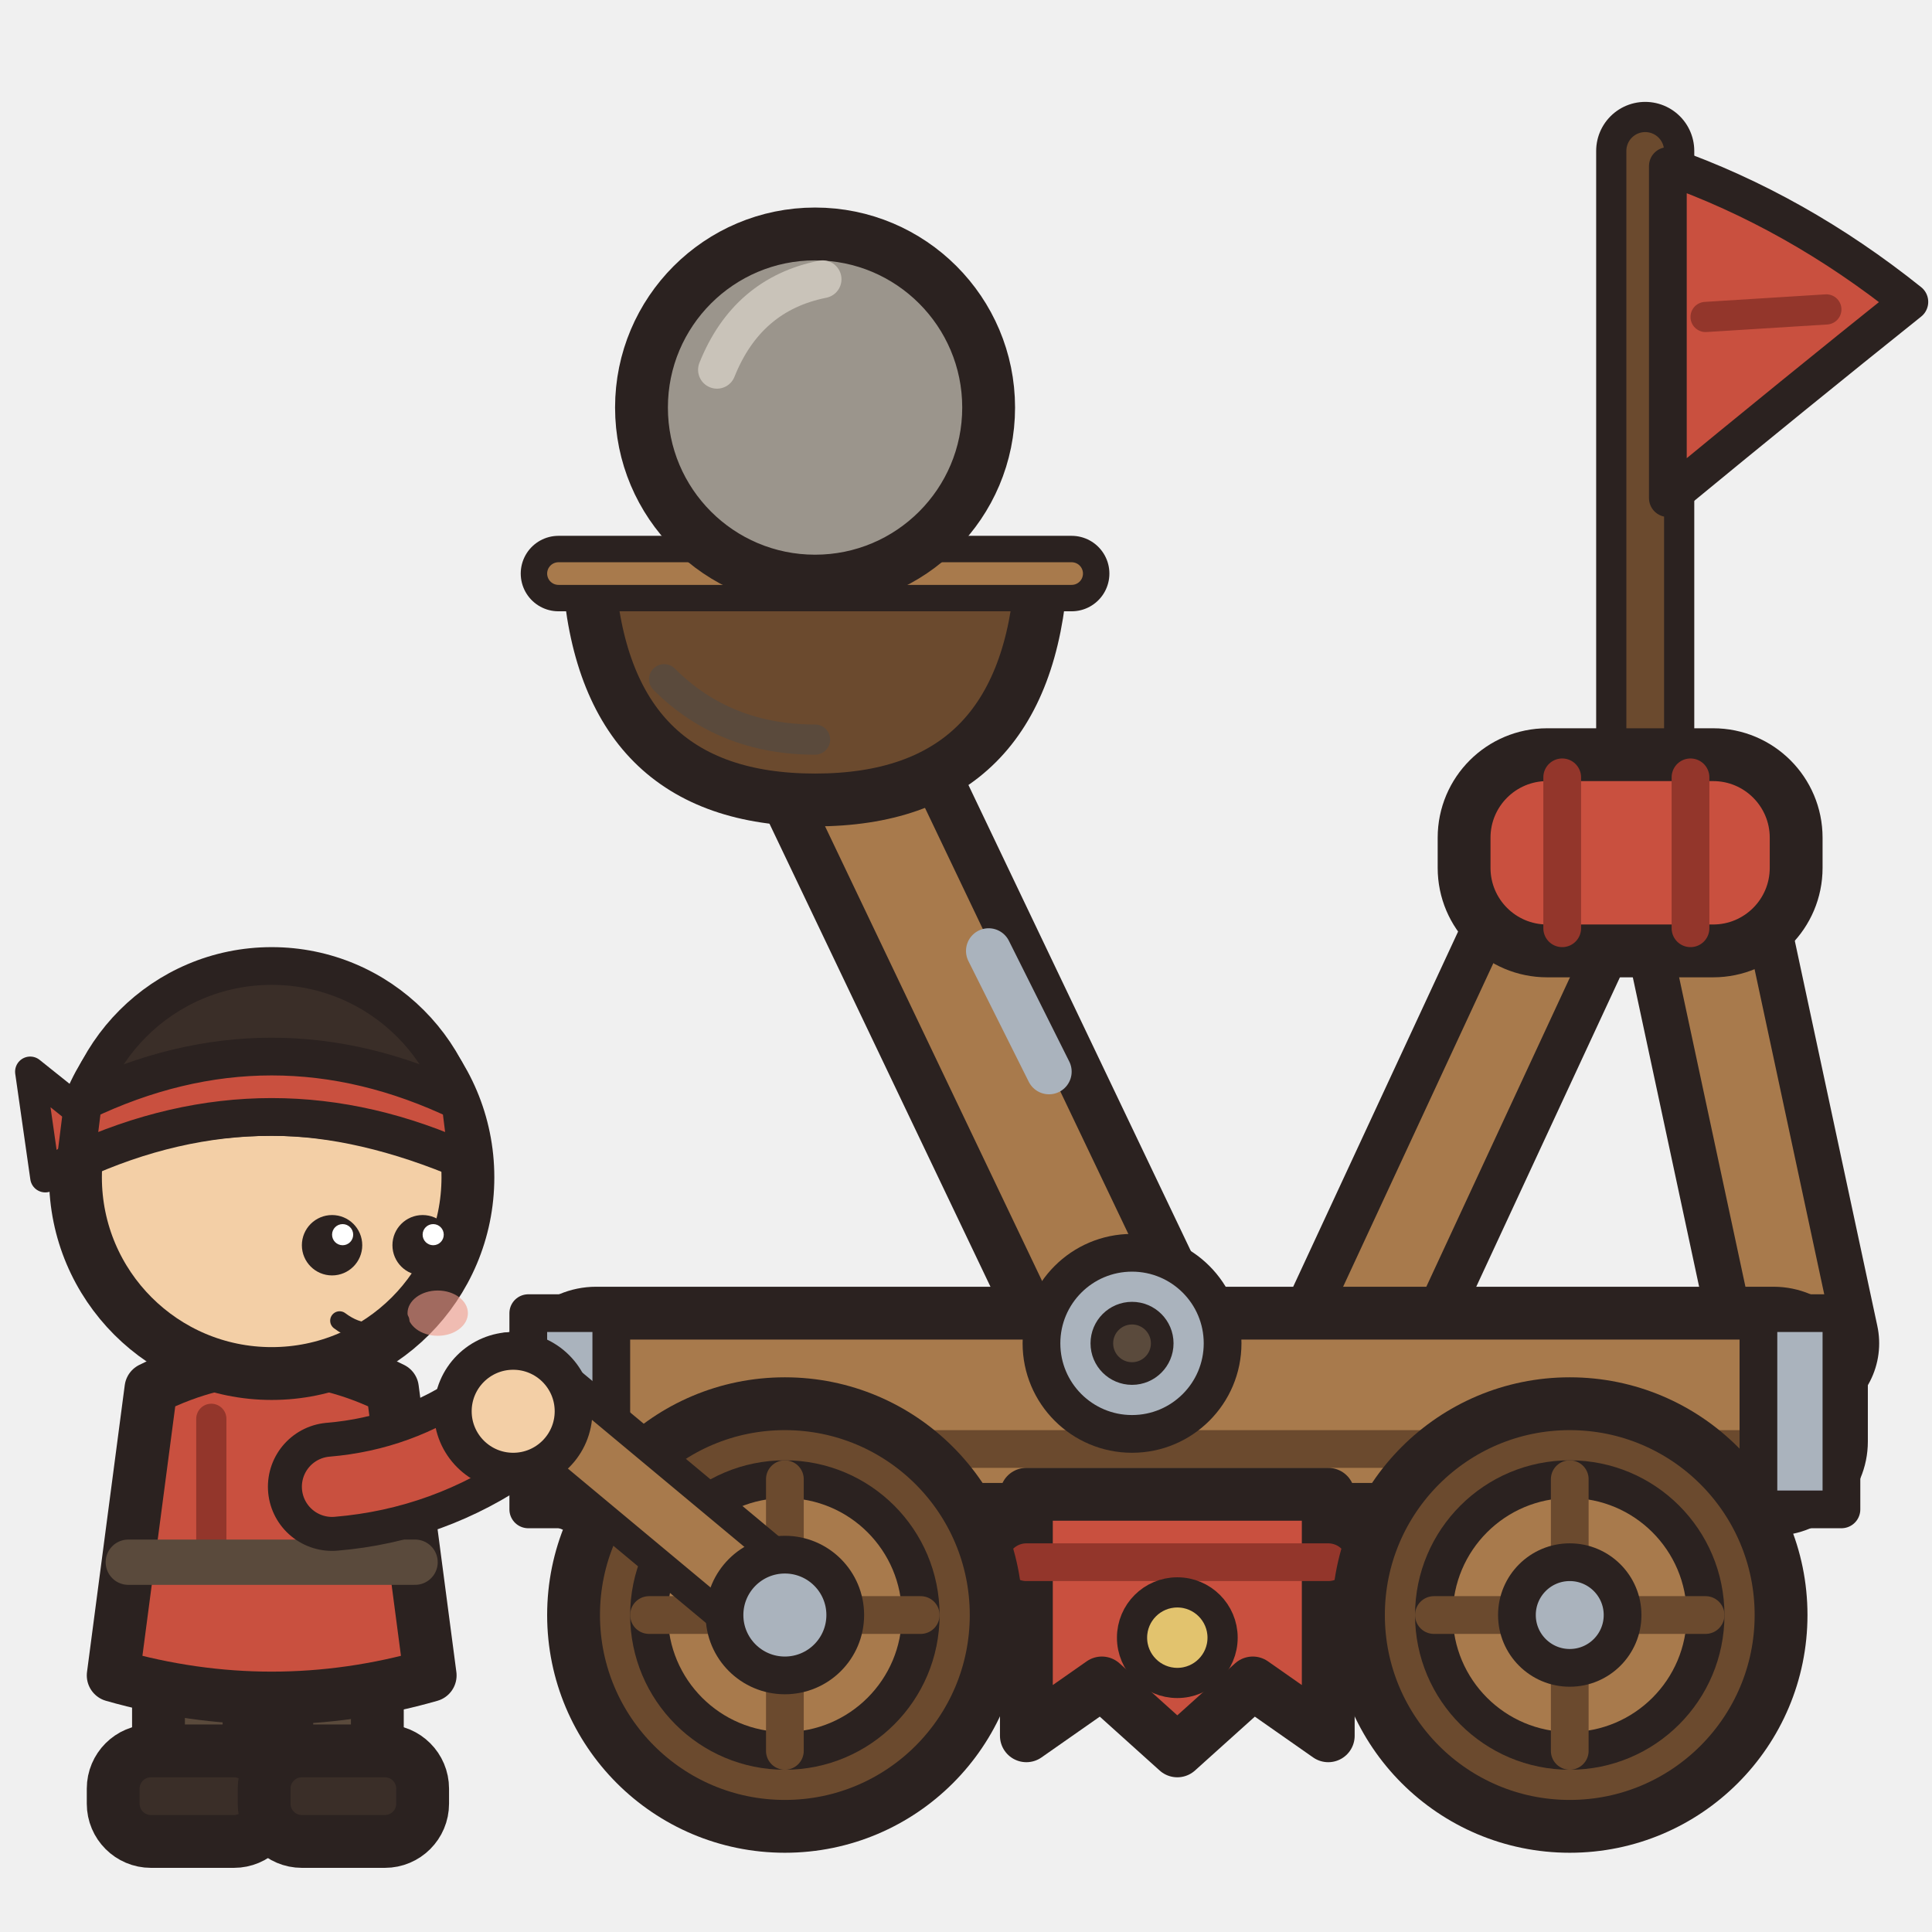
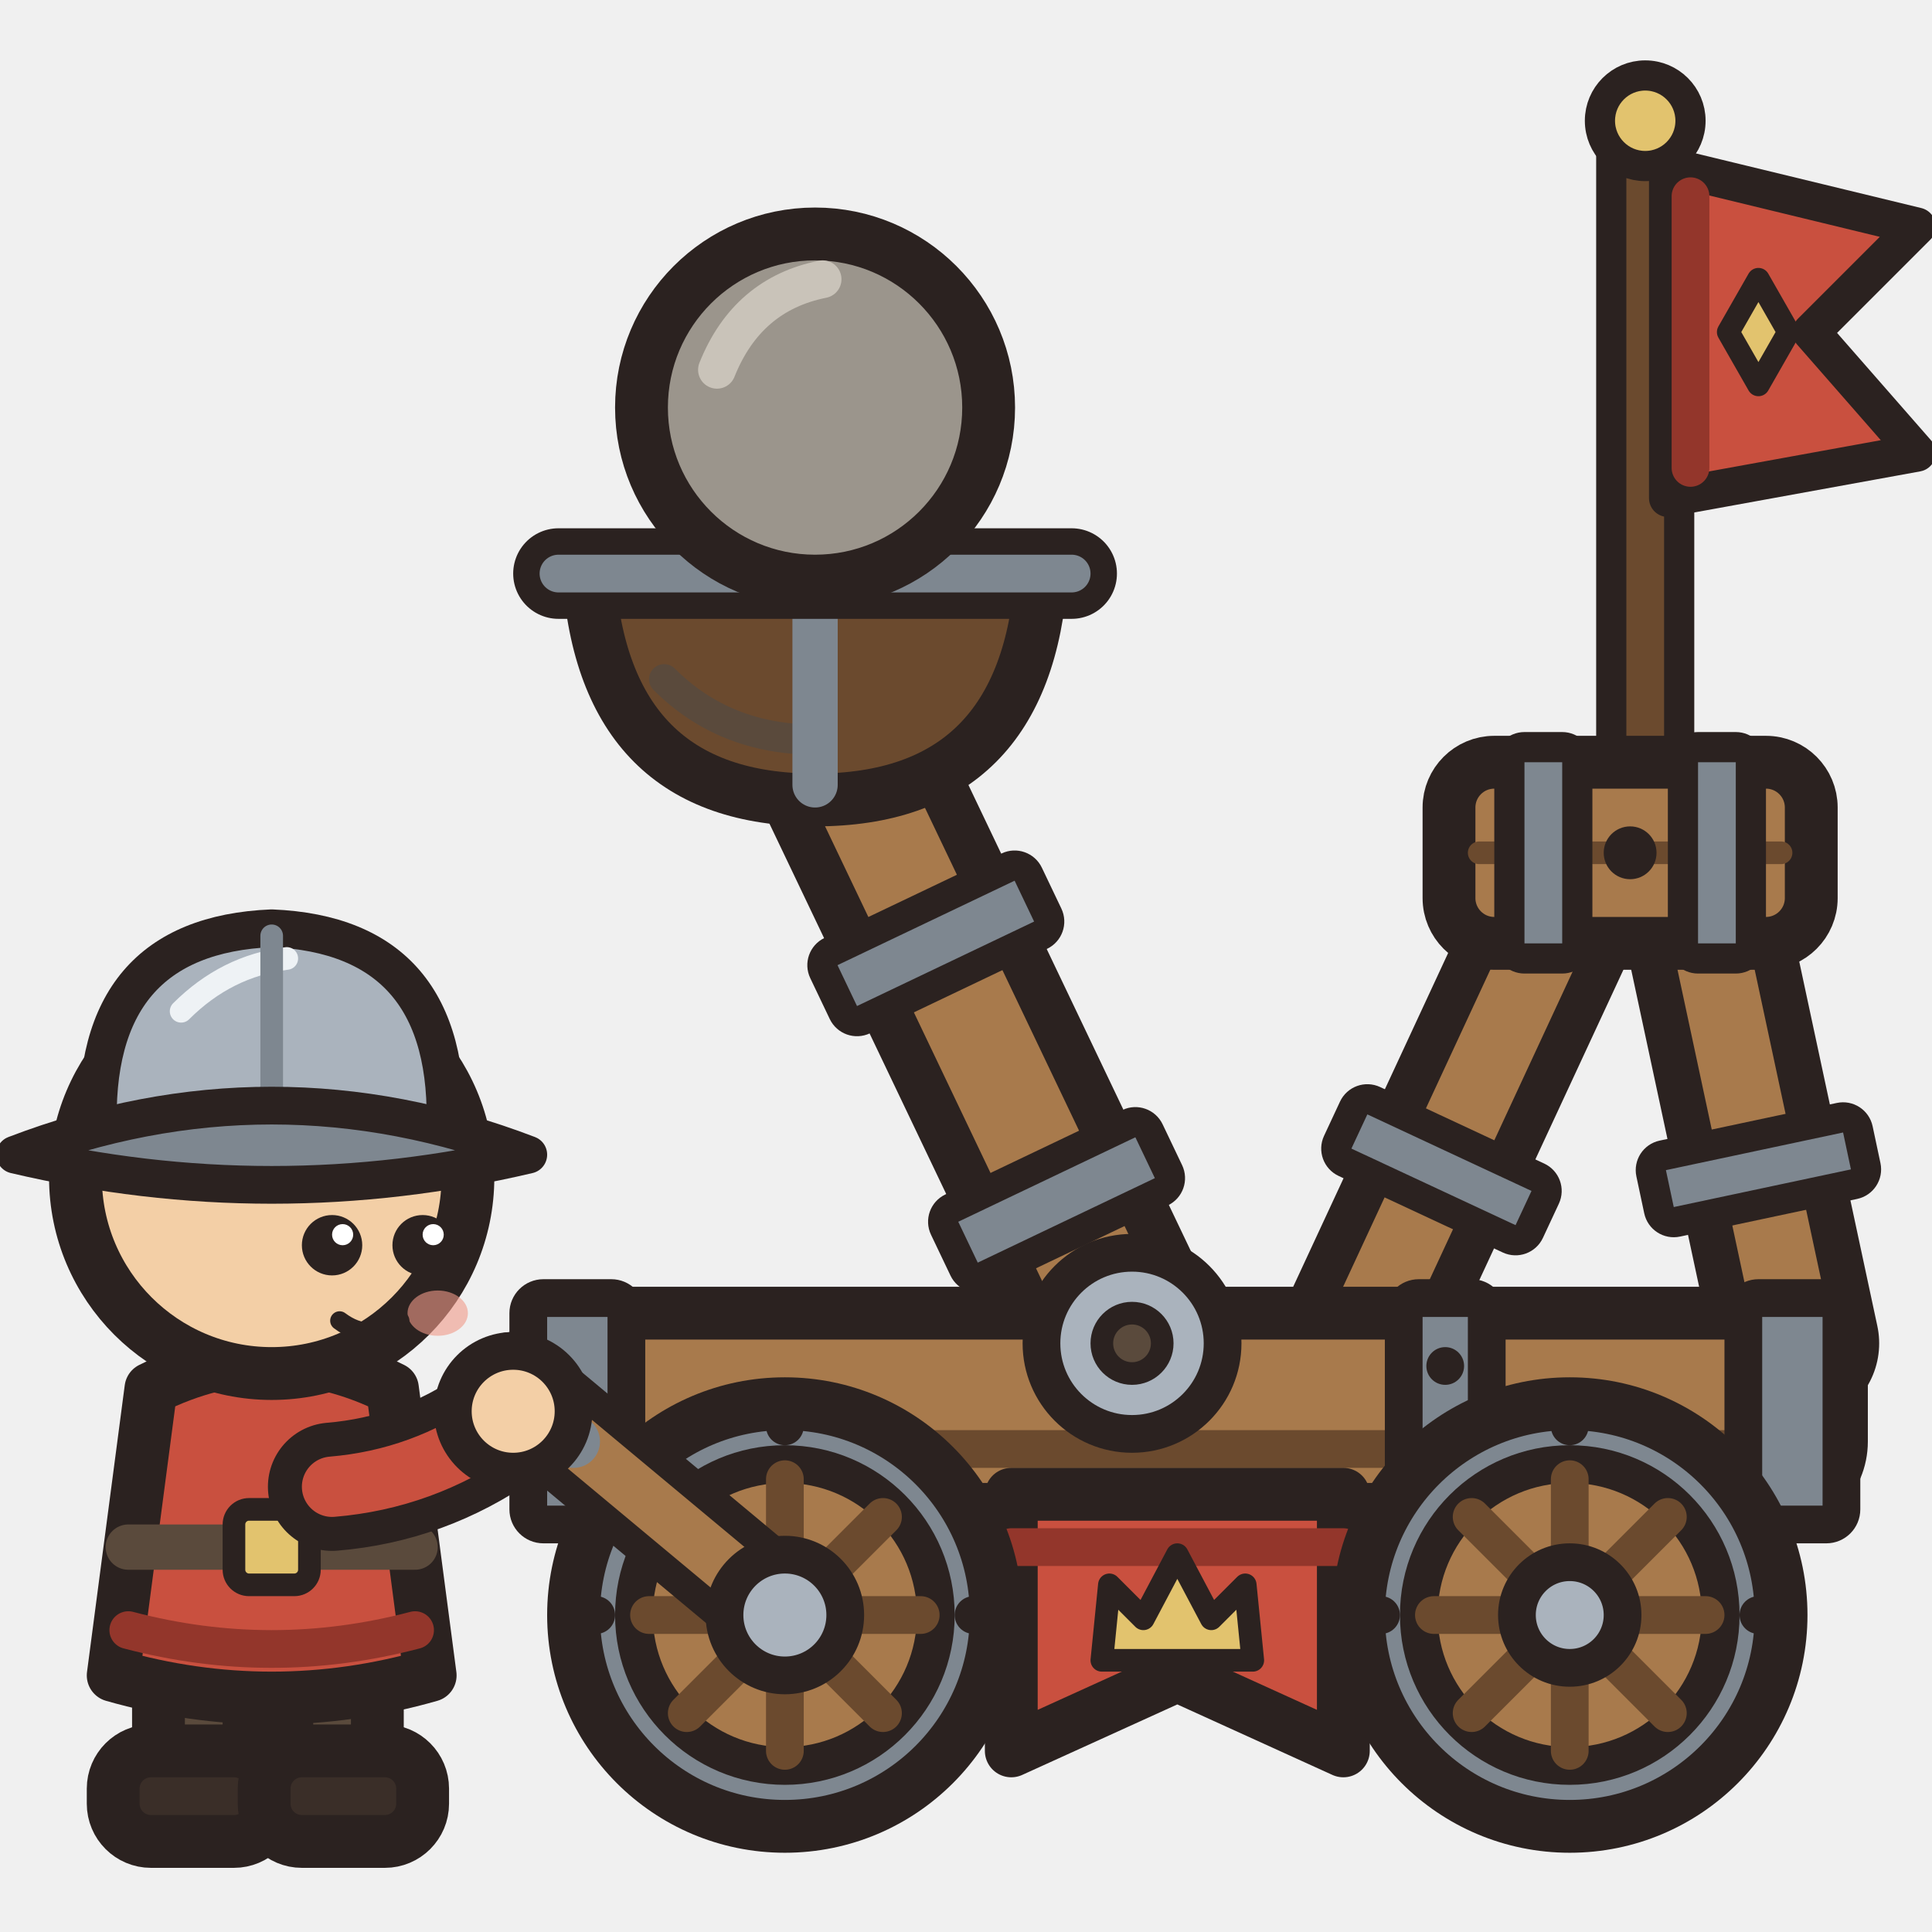
<svg xmlns="http://www.w3.org/2000/svg" viewBox="0 0 256 256" width="256" height="256">
  <g stroke="#2b2220" stroke-width="7" stroke-linejoin="round" stroke-linecap="round">
    <line x1="218" y1="104" x2="218" y2="20" stroke-width="13" />
    <line x1="218" y1="104" x2="218" y2="20" stroke="#6b4a2e" stroke-width="5" />
-     <path d="M221 22 Q238 28 253 40 Q238 52 221 66 Z" fill="#c9503f" stroke-width="5" />
-     <path d="M226 42 L242 41" stroke="#93362b" stroke-width="4" />
+     <circle cx="218" cy="16" r="6" fill="#e2c36e" stroke-width="4" />
+     <path d="M221 22 L254 30 L240 44 L254 60 L221 66 Z" fill="#c9503f" stroke-width="5" />
+     <path d="M224 26 L224 62" stroke="#93362b" stroke-width="5" />
+     <path d="M233 37 L237 44 L233 51 L229 44 Z" fill="#e2c36e" stroke-width="3" />
    <line x1="180" y1="178" x2="206" y2="122" stroke-width="22" />
    <line x1="180" y1="178" x2="206" y2="122" stroke="#a87a4c" stroke-width="10" />
    <line x1="238" y1="178" x2="226" y2="122" stroke-width="22" />
    <line x1="238" y1="178" x2="226" y2="122" stroke="#a87a4c" stroke-width="10" />
-     <rect x="194" y="100" width="44" height="26" rx="11" fill="#c9503f" />
-     <path d="M207 103 L207 123 M224 103 L224 123" stroke="#93362b" stroke-width="5" />
+     <rect x="177" y="150.5" width="28" height="9" rx="2" fill="#7e8790" stroke-width="4" transform="rotate(25 191 155)" />
+     <rect x="219" y="150.5" width="28" height="9" rx="2" fill="#7e8790" stroke-width="4" transform="rotate(-12 233 155)" />
+     <rect x="192" y="101" width="48" height="24" rx="6" fill="#a87a4c" />
+     <path d="M196 113 L236 113" stroke="#6b4a2e" stroke-width="3" />
+     <rect x="200" y="99" width="9" height="28" rx="2" fill="#7e8790" stroke-width="4" />
+     <rect x="223" y="99" width="9" height="28" rx="2" fill="#7e8790" stroke-width="4" />
+     <circle cx="216" cy="113" r="3.5" fill="#2b2220" stroke="none" />
    <line x1="154" y1="188" x2="112" y2="100" stroke-width="26" />
    <line x1="154" y1="188" x2="112" y2="100" stroke="#a87a4c" stroke-width="13" />
-     <path d="M131 126 L139 142" stroke="#aab3bd" stroke-width="6" />
+     <rect x="125" y="154" width="30" height="10" rx="2" fill="#7e8790" stroke-width="4" transform="rotate(-25.5 140 159)" />
+     <rect x="109" y="120" width="30" height="10" rx="2" fill="#7e8790" stroke-width="4" transform="rotate(-25.5 124 125)" />
    <path d="M78 76 Q80 106 108 106 Q136 106 138 76 Z" fill="#6b4a2e" />
    <path d="M88 90 Q96 98 108 98" fill="none" stroke="#5a4a3c" stroke-width="4" />
-     <path d="M74 76 L142 76" stroke-width="10" />
-     <path d="M74 76 L142 76" stroke="#a87a4c" stroke-width="3" />
+     <path d="M108 80 L108 104" stroke="#7e8790" stroke-width="6" />
+     <path d="M74 76 L142 76" stroke-width="12" />
+     <path d="M74 76 L142 76" stroke="#7e8790" stroke-width="5" />
    <circle cx="108" cy="54" r="23" fill="#9b958c" />
    <path d="M95 49 Q99 39 109 37" fill="none" stroke="#c9c3b9" stroke-width="5" />
    <rect x="70" y="174" width="174" height="26" rx="9" fill="#a87a4c" />
    <path d="M80 192 L234 192" stroke="#6b4a2e" stroke-width="5" />
-     <rect x="70" y="174" width="11" height="26" fill="#aab3bd" stroke-width="5" />
-     <rect x="233" y="174" width="11" height="26" fill="#aab3bd" stroke-width="5" />
+     <rect x="70" y="172" width="13" height="30" rx="2" fill="#7e8790" stroke-width="5" />
+     <rect x="231" y="172" width="13" height="30" rx="2" fill="#7e8790" stroke-width="5" />
+     <rect x="186" y="172" width="11" height="30" rx="2" fill="#7e8790" stroke-width="5" />
+     <circle cx="191.5" cy="181" r="2.5" fill="#2b2220" stroke="none" />
+     <circle cx="191.5" cy="193" r="2.5" fill="#2b2220" stroke="none" />
    <circle cx="150" cy="178" r="12" fill="#aab3bd" stroke-width="5" />
    <circle cx="150" cy="178" r="4" fill="#5a4a3c" stroke-width="3" />
-     <path d="M136 198 L176 198 L176 230 L166 223 L156 232 L146 223 L136 230 Z" fill="#c9503f" />
-     <path d="M136 207 L176 207" stroke="#93362b" stroke-width="5" />
-     <circle cx="156" cy="217" r="6" fill="#e2c36e" stroke-width="4" />
-     <circle cx="104" cy="214" r="28" fill="#6b4a2e" />
-     <circle cx="104" cy="214" r="18" fill="#a87a4c" stroke-width="5" />
-     <path d="M86 214 L122 214 M104 196 L104 232" stroke="#6b4a2e" stroke-width="5" />
-     <circle cx="208" cy="214" r="28" fill="#6b4a2e" />
-     <circle cx="208" cy="214" r="18" fill="#a87a4c" stroke-width="5" />
-     <path d="M190 214 L226 214 M208 196 L208 232" stroke="#6b4a2e" stroke-width="5" />
+     <path d="M134 198 L178 198 L178 232 L156 222 L134 232 Z" fill="#c9503f" />
+     <path d="M134 205 L178 205" stroke="#93362b" stroke-width="5" />
+     <path d="M146 220 L147 210 L151.5 214.5 L156 206 L160.5 214.5 L165 210 L166 220 Z" fill="#e2c36e" stroke-width="3" />
+     <circle cx="104" cy="214" r="28" fill="#7e8790" />
+     <circle cx="104" cy="214" r="20" fill="#a87a4c" stroke-width="5" />
+     <path d="M86 214 L122 214 M104 196 L104 232 M91 201 L117 227 M117 201 L91 227" stroke="#6b4a2e" stroke-width="5" />
+     <circle cx="104" cy="189" r="2.5" fill="#2b2220" stroke="none" />
+     <circle cx="79" cy="214" r="2.5" fill="#2b2220" stroke="none" />
+     <circle cx="129" cy="214" r="2.5" fill="#2b2220" stroke="none" />
+     <circle cx="208" cy="214" r="28" fill="#7e8790" />
+     <circle cx="208" cy="214" r="20" fill="#a87a4c" stroke-width="5" />
+     <path d="M190 214 L226 214 M208 196 L208 232 M195 201 L221 227 M221 201 L195 227" stroke="#6b4a2e" stroke-width="5" />
+     <circle cx="208" cy="189" r="2.5" fill="#2b2220" stroke="none" />
+     <circle cx="183" cy="214" r="2.5" fill="#2b2220" stroke="none" />
+     <circle cx="233" cy="214" r="2.5" fill="#2b2220" stroke="none" />
    <circle cx="208" cy="214" r="7" fill="#aab3bd" stroke-width="5" />
    <line x1="104" y1="214" x2="68" y2="184" stroke-width="15" />
    <line x1="104" y1="214" x2="68" y2="184" stroke="#a87a4c" stroke-width="7" />
+     <line x1="76" y1="191" x2="68" y2="184" stroke="#7e8790" stroke-width="7" />
    <circle cx="104" cy="214" r="8" fill="#aab3bd" stroke-width="5" />
    <rect x="21" y="218" width="12" height="20" rx="3" fill="#5a4a3c" />
    <rect x="38" y="218" width="12" height="20" rx="3" fill="#5a4a3c" />
    <rect x="15" y="232" width="21" height="12" rx="5" fill="#3a2e28" />
    <rect x="35" y="232" width="21" height="12" rx="5" fill="#3a2e28" />
    <path d="M20 184 Q36 176 52 184 L57 222 Q36 228 15 222 Z" fill="#c9503f" />
-     <path d="M28 188 L28 204" stroke="#93362b" stroke-width="4" />
-     <path d="M17 207 L55 207" stroke="#5a4a3c" stroke-width="6" />
+     <path d="M17 216 Q36 221 55 216" fill="none" stroke="#93362b" stroke-width="5" />
+     <path d="M17 205 L55 205" stroke="#5a4a3c" stroke-width="6" />
+     <rect x="31" y="200" width="10" height="10" rx="2" fill="#e2c36e" stroke-width="3" />
    <circle cx="36" cy="156" r="26" fill="#f3cfa6" />
-     <path d="M10 154 A26 26 0 0 1 62 154 Q48 148 36 148 Q22 148 10 154 Z" fill="#3a2e28" stroke-width="5" />
-     <path d="M14 150 L4 142 L6 156 Z" fill="#c9503f" stroke-width="4" />
-     <path d="M11 146 Q36 134 61 146 L62 154 Q36 142 10 154 Z" fill="#c9503f" stroke-width="5" />
-     <path d="M44 197 Q56 196 66 189" fill="none" stroke-width="17" />
-     <path d="M44 197 Q56 196 66 189" fill="none" stroke="#c9503f" stroke-width="8" />
-     <circle cx="68" cy="187" r="8" fill="#f3cfa6" stroke-width="5" />
+     <path d="M13 150 Q12 124 36 123 Q60 124 59 150 Z" fill="#aab3bd" stroke-width="5" />
+     <path d="M24 134 Q30 128 38 127" fill="none" stroke="#eef2f5" stroke-width="3" />
+     <path d="M36 124 L36 149" stroke="#7e8790" stroke-width="3" />
+     <path d="M2 153 Q36 140 70 153 Q36 161 2 153 Z" fill="#7e8790" stroke-width="5" />
  </g>
  <circle cx="44" cy="165" r="4" fill="#2b2220" />
  <circle cx="56" cy="165" r="4" fill="#2b2220" />
  <circle cx="45.4" cy="163.6" r="1.4" fill="#fff" />
  <circle cx="57.4" cy="163.6" r="1.4" fill="#fff" />
  <ellipse cx="58" cy="174" rx="4" ry="3" fill="#f09a88" opacity="0.6" />
  <path d="M45 175 Q49 178 53 175" fill="none" stroke="#2b2220" stroke-width="2.5" stroke-linecap="round" />
+   <g stroke="#2b2220" stroke-width="7" stroke-linejoin="round" stroke-linecap="round">
+     <path d="M44 197 Q56 196 66 189" fill="none" stroke-width="17" />
+     <path d="M44 197 Q56 196 66 189" fill="none" stroke="#c9503f" stroke-width="8" />
+     <circle cx="68" cy="187" r="8" fill="#f3cfa6" stroke-width="5" />
+   </g>
</svg>
